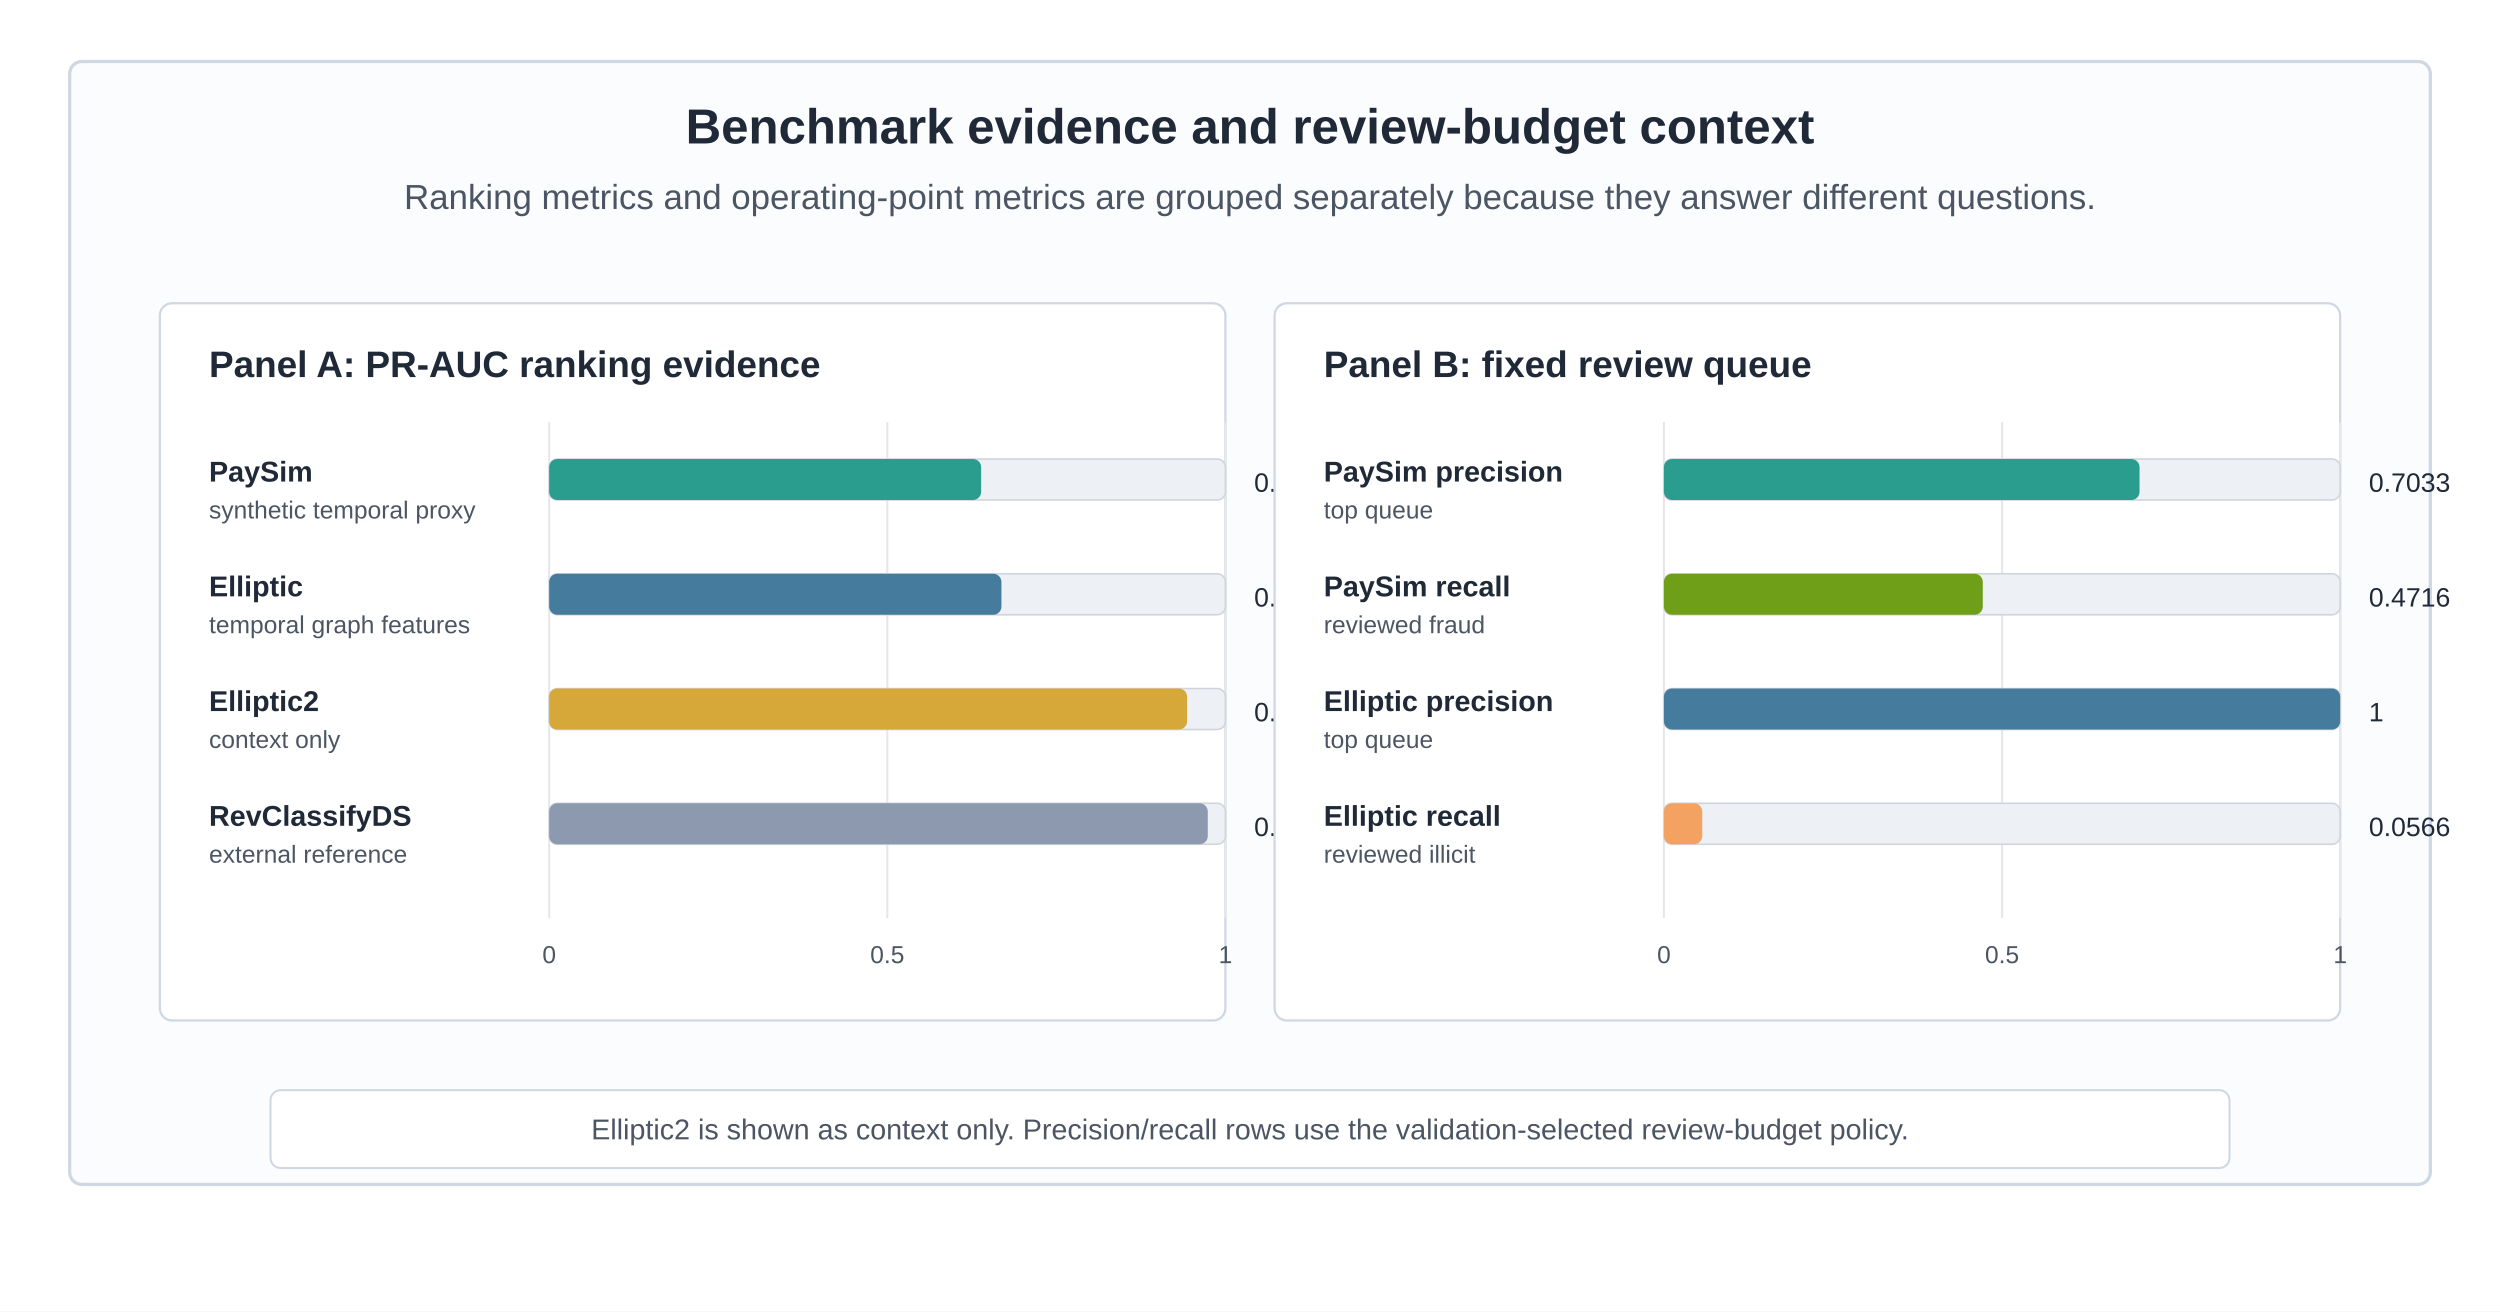
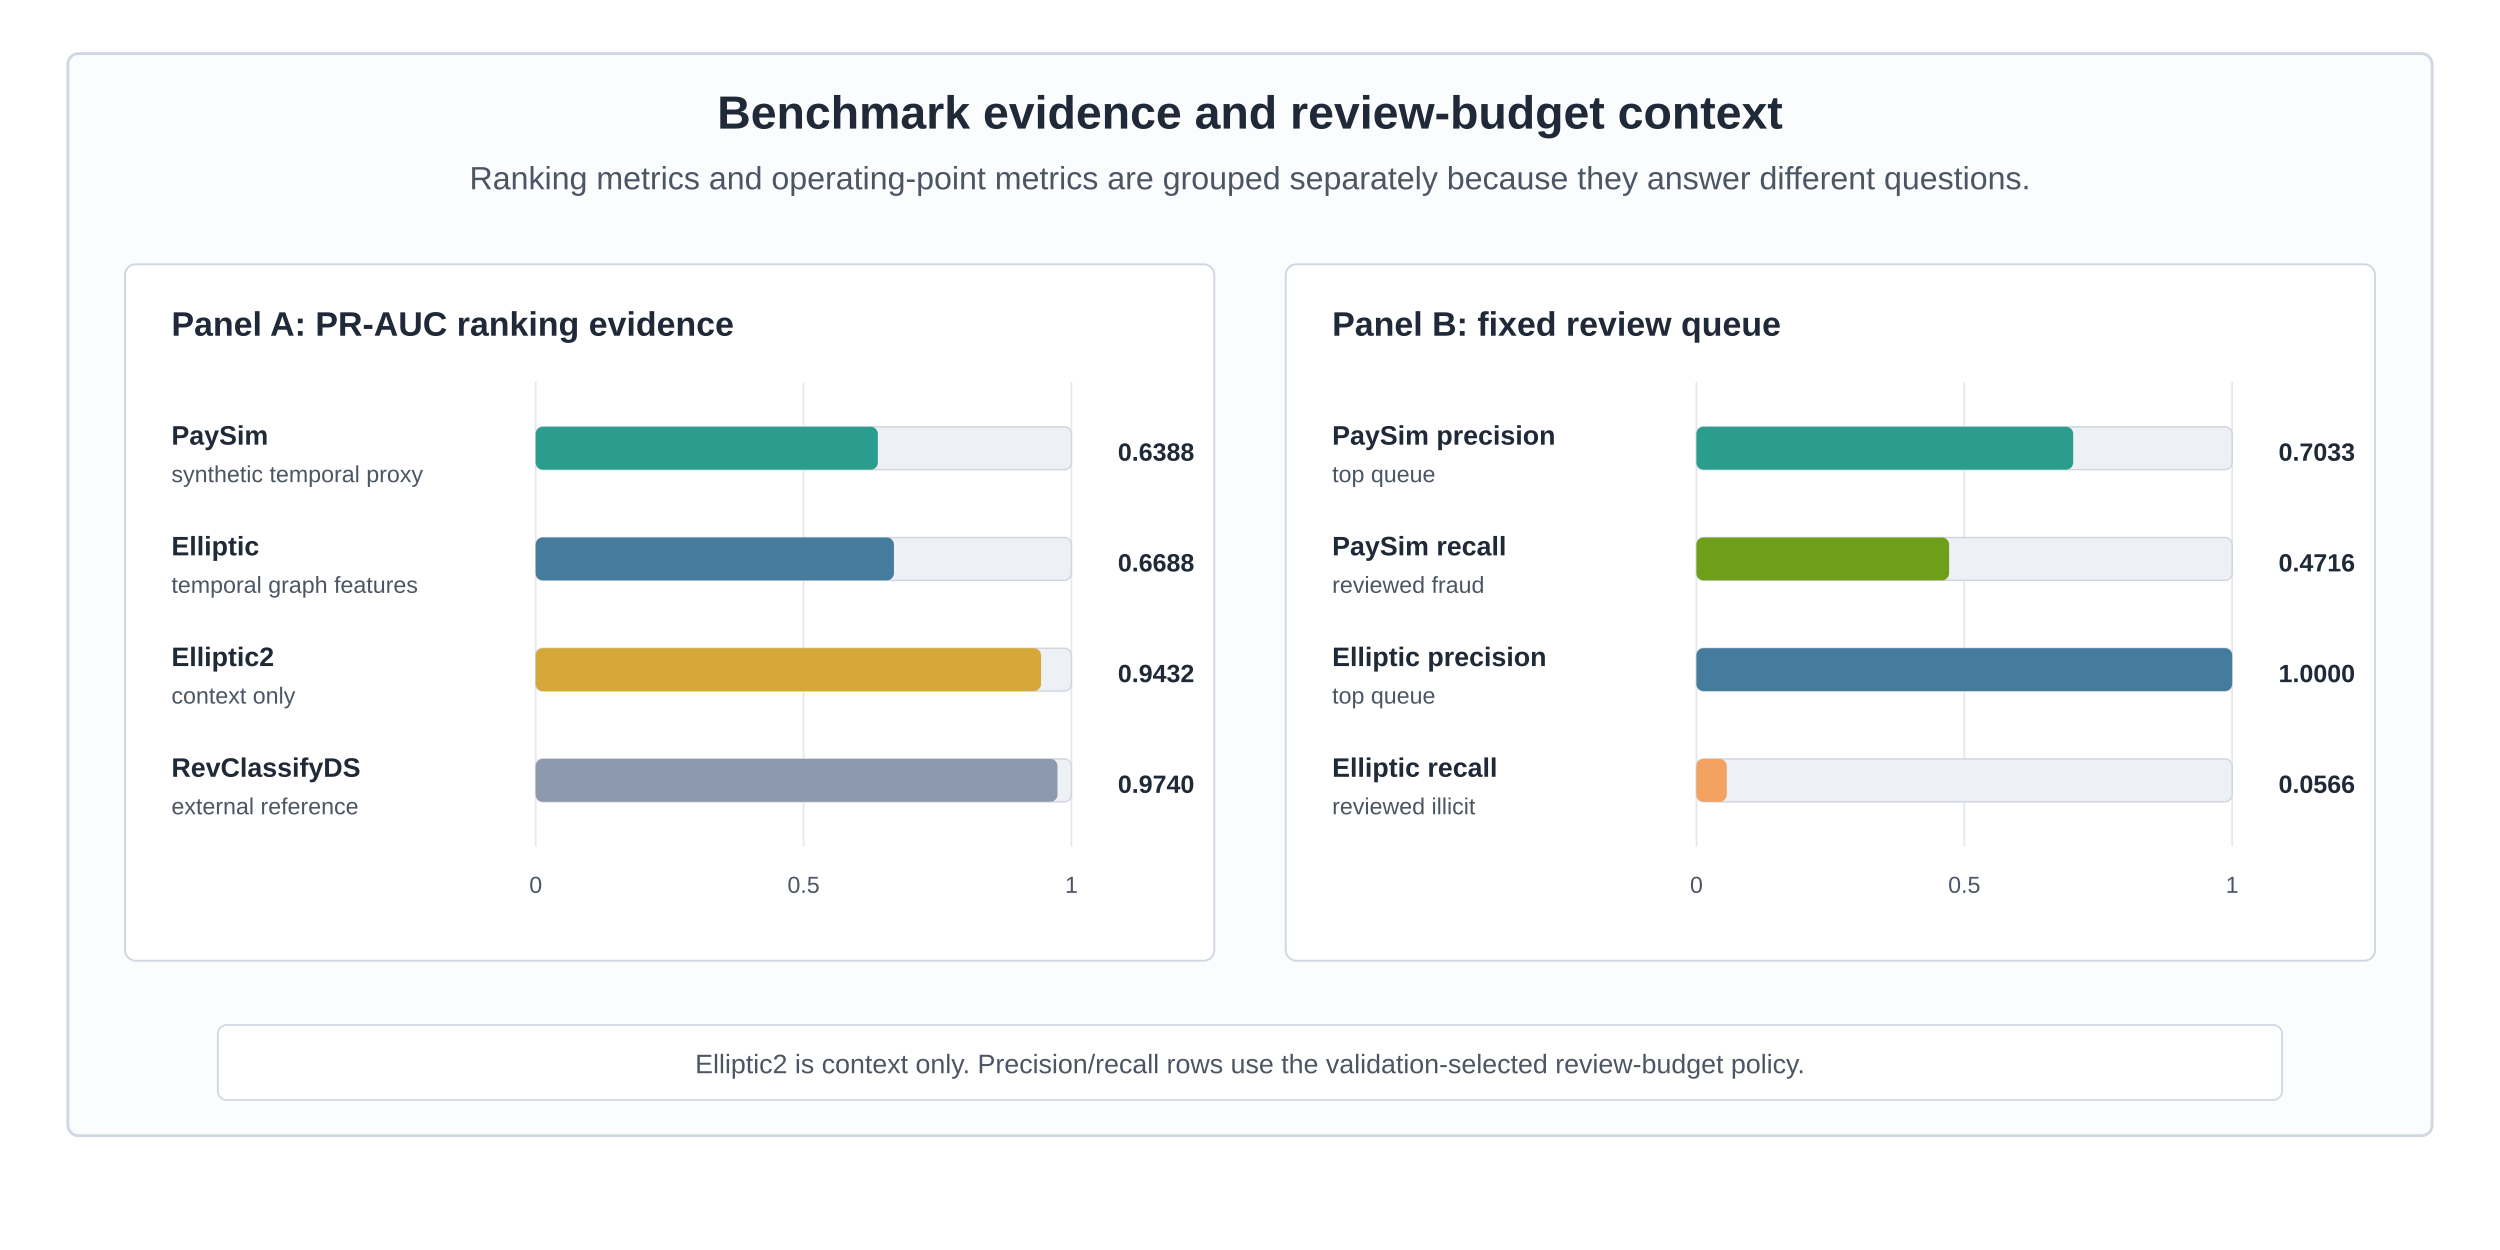
- <svg xmlns="http://www.w3.org/2000/svg" width="1220" height="640" viewBox="0 0 1220 640" role="img">
+ <svg xmlns="http://www.w3.org/2000/svg" width="1400" height="700" viewBox="0 0 1400 700" role="img">
  <style>text{font-family:Arial,Helvetica,sans-serif;letter-spacing:0}</style>
  <rect width="100%" height="100%" fill="#ffffff" />
-   <rect x="34" y="30" width="1152" height="548" rx="6" fill="#fbfcfe" stroke="#cfd7e3" stroke-width="1.6" />
-   <text x="610" y="70" text-anchor="middle" font-size="24" font-weight="700" fill="#1f2937">Benchmark evidence and review-budget context</text>
-   <text x="610" y="102" text-anchor="middle" font-size="17" fill="#4b5563">Ranking metrics and operating-point metrics are grouped separately because they answer different questions.</text>
-   <rect x="78" y="148" width="520" height="350" rx="6" fill="#ffffff" stroke="#cfd7e3" stroke-width="1.1" />
-   <text x="102" y="184" font-size="18" font-weight="700" fill="#1f2937">Panel A: PR-AUC ranking evidence</text>
-   <line x1="268.0" y1="206" x2="268.0" y2="448" stroke="#e5e7eb" stroke-width="1" />
-   <text x="268.0" y="470" text-anchor="middle" font-size="12" fill="#4b5563">0</text>
-   <line x1="433.0" y1="206" x2="433.0" y2="448" stroke="#e5e7eb" stroke-width="1" />
-   <text x="433.0" y="470" text-anchor="middle" font-size="12" fill="#4b5563">0.5</text>
-   <line x1="598.0" y1="206" x2="598.0" y2="448" stroke="#e5e7eb" stroke-width="1" />
-   <text x="598.0" y="470" text-anchor="middle" font-size="12" fill="#4b5563">1</text>
-   <text x="102" y="235" font-size="14" font-weight="700" fill="#1f2937">PaySim</text>
-   <text x="102" y="253" font-size="12" fill="#4b5563">synthetic temporal proxy</text>
-   <rect x="268" y="224" width="330" height="20" rx="4" fill="#edf1f6" stroke="#d1d5db" stroke-width="0.8" />
-   <rect x="268" y="224" width="210.8" height="20" rx="4" fill="#2a9d8f" />
-   <text x="612" y="240" font-size="13" fill="#1f2937">0.6388</text>
-   <text x="102" y="291" font-size="14" font-weight="700" fill="#1f2937">Elliptic</text>
-   <text x="102" y="309" font-size="12" fill="#4b5563">temporal graph features</text>
-   <rect x="268" y="280" width="330" height="20" rx="4" fill="#edf1f6" stroke="#d1d5db" stroke-width="0.8" />
-   <rect x="268" y="280" width="220.7" height="20" rx="4" fill="#457b9d" />
-   <text x="612" y="296" font-size="13" fill="#1f2937">0.6688</text>
-   <text x="102" y="347" font-size="14" font-weight="700" fill="#1f2937">Elliptic2</text>
-   <text x="102" y="365" font-size="12" fill="#4b5563">context only</text>
-   <rect x="268" y="336" width="330" height="20" rx="4" fill="#edf1f6" stroke="#d1d5db" stroke-width="0.8" />
-   <rect x="268" y="336" width="311.3" height="20" rx="4" fill="#d6a83a" />
-   <text x="612" y="352" font-size="13" fill="#1f2937">0.9432</text>
-   <text x="102" y="403" font-size="14" font-weight="700" fill="#1f2937">RevClassifyDS</text>
-   <text x="102" y="421" font-size="12" fill="#4b5563">external reference</text>
-   <rect x="268" y="392" width="330" height="20" rx="4" fill="#edf1f6" stroke="#d1d5db" stroke-width="0.8" />
-   <rect x="268" y="392" width="321.4" height="20" rx="4" fill="#8d99ae" />
-   <text x="612" y="408" font-size="13" fill="#1f2937">0.974</text>
-   <rect x="622" y="148" width="520" height="350" rx="6" fill="#ffffff" stroke="#cfd7e3" stroke-width="1.1" />
-   <text x="646" y="184" font-size="18" font-weight="700" fill="#1f2937">Panel B: fixed review queue</text>
-   <line x1="812.0" y1="206" x2="812.0" y2="448" stroke="#e5e7eb" stroke-width="1" />
-   <text x="812.0" y="470" text-anchor="middle" font-size="12" fill="#4b5563">0</text>
-   <line x1="977.0" y1="206" x2="977.0" y2="448" stroke="#e5e7eb" stroke-width="1" />
-   <text x="977.0" y="470" text-anchor="middle" font-size="12" fill="#4b5563">0.5</text>
-   <line x1="1142.0" y1="206" x2="1142.0" y2="448" stroke="#e5e7eb" stroke-width="1" />
-   <text x="1142.0" y="470" text-anchor="middle" font-size="12" fill="#4b5563">1</text>
-   <text x="646" y="235" font-size="14" font-weight="700" fill="#1f2937">PaySim precision</text>
-   <text x="646" y="253" font-size="12" fill="#4b5563">top queue</text>
-   <rect x="812" y="224" width="330" height="20" rx="4" fill="#edf1f6" stroke="#d1d5db" stroke-width="0.8" />
-   <rect x="812" y="224" width="232.1" height="20" rx="4" fill="#2a9d8f" />
-   <text x="1156" y="240" font-size="13" fill="#1f2937">0.7033</text>
-   <text x="646" y="291" font-size="14" font-weight="700" fill="#1f2937">PaySim recall</text>
-   <text x="646" y="309" font-size="12" fill="#4b5563">reviewed fraud</text>
-   <rect x="812" y="280" width="330" height="20" rx="4" fill="#edf1f6" stroke="#d1d5db" stroke-width="0.8" />
-   <rect x="812" y="280" width="155.6" height="20" rx="4" fill="#6f9f18" />
-   <text x="1156" y="296" font-size="13" fill="#1f2937">0.4716</text>
-   <text x="646" y="347" font-size="14" font-weight="700" fill="#1f2937">Elliptic precision</text>
-   <text x="646" y="365" font-size="12" fill="#4b5563">top queue</text>
-   <rect x="812" y="336" width="330" height="20" rx="4" fill="#edf1f6" stroke="#d1d5db" stroke-width="0.8" />
-   <rect x="812" y="336" width="330.0" height="20" rx="4" fill="#457b9d" />
-   <text x="1156" y="352" font-size="13" fill="#1f2937">1</text>
-   <text x="646" y="403" font-size="14" font-weight="700" fill="#1f2937">Elliptic recall</text>
-   <text x="646" y="421" font-size="12" fill="#4b5563">reviewed illicit</text>
-   <rect x="812" y="392" width="330" height="20" rx="4" fill="#edf1f6" stroke="#d1d5db" stroke-width="0.8" />
-   <rect x="812" y="392" width="18.7" height="20" rx="4" fill="#f4a261" />
-   <text x="1156" y="408" font-size="13" fill="#1f2937">0.0566</text>
-   <rect x="132" y="532" width="956" height="38" rx="5" fill="#ffffff" stroke="#cfd7e3" stroke-width="1" />
-   <text x="610" y="556" text-anchor="middle" font-size="14" fill="#4b5563">Elliptic2 is shown as context only. Precision/recall rows use the validation-selected review-budget policy.</text>
+   <rect x="38" y="30" width="1324" height="606" rx="6" fill="#fbfcfe" stroke="#cfd7e3" stroke-width="1.6" />
+   <text x="700" y="72" text-anchor="middle" font-size="26" font-weight="700" fill="#1f2937">Benchmark evidence and review-budget context</text>
+   <text x="700" y="106" text-anchor="middle" font-size="18" fill="#4b5563">Ranking metrics and operating-point metrics are grouped separately because they answer different questions.</text>
+   <rect x="70" y="148" width="610" height="390" rx="6" fill="#ffffff" stroke="#cfd7e3" stroke-width="1.1" />
+   <text x="96" y="188" font-size="19" font-weight="700" fill="#1f2937">Panel A: PR-AUC ranking evidence</text>
+   <line x1="300.0" y1="214" x2="300.0" y2="474" stroke="#e5e7eb" stroke-width="1" />
+   <text x="300.0" y="500" text-anchor="middle" font-size="13" fill="#4b5563">0</text>
+   <line x1="450.0" y1="214" x2="450.0" y2="474" stroke="#e5e7eb" stroke-width="1" />
+   <text x="450.0" y="500" text-anchor="middle" font-size="13" fill="#4b5563">0.5</text>
+   <line x1="600.0" y1="214" x2="600.0" y2="474" stroke="#e5e7eb" stroke-width="1" />
+   <text x="600.0" y="500" text-anchor="middle" font-size="13" fill="#4b5563">1</text>
+   <text x="96" y="249" font-size="15" font-weight="700" fill="#1f2937">PaySim</text>
+   <text x="96" y="270" font-size="13" fill="#4b5563">synthetic temporal proxy</text>
+   <rect x="300" y="239" width="300" height="24" rx="4" fill="#edf1f6" stroke="#d1d5db" stroke-width="0.8" />
+   <rect x="300" y="239" width="191.6" height="24" rx="4" fill="#2a9d8f" />
+   <text x="626" y="258" font-size="14" font-weight="700" fill="#1f2937">0.6388</text>
+   <text x="96" y="311" font-size="15" font-weight="700" fill="#1f2937">Elliptic</text>
+   <text x="96" y="332" font-size="13" fill="#4b5563">temporal graph features</text>
+   <rect x="300" y="301" width="300" height="24" rx="4" fill="#edf1f6" stroke="#d1d5db" stroke-width="0.8" />
+   <rect x="300" y="301" width="200.6" height="24" rx="4" fill="#457b9d" />
+   <text x="626" y="320" font-size="14" font-weight="700" fill="#1f2937">0.6688</text>
+   <text x="96" y="373" font-size="15" font-weight="700" fill="#1f2937">Elliptic2</text>
+   <text x="96" y="394" font-size="13" fill="#4b5563">context only</text>
+   <rect x="300" y="363" width="300" height="24" rx="4" fill="#edf1f6" stroke="#d1d5db" stroke-width="0.8" />
+   <rect x="300" y="363" width="283.0" height="24" rx="4" fill="#d6a83a" />
+   <text x="626" y="382" font-size="14" font-weight="700" fill="#1f2937">0.9432</text>
+   <text x="96" y="435" font-size="15" font-weight="700" fill="#1f2937">RevClassifyDS</text>
+   <text x="96" y="456" font-size="13" fill="#4b5563">external reference</text>
+   <rect x="300" y="425" width="300" height="24" rx="4" fill="#edf1f6" stroke="#d1d5db" stroke-width="0.8" />
+   <rect x="300" y="425" width="292.2" height="24" rx="4" fill="#8d99ae" />
+   <text x="626" y="444" font-size="14" font-weight="700" fill="#1f2937">0.9740</text>
+   <rect x="720" y="148" width="610" height="390" rx="6" fill="#ffffff" stroke="#cfd7e3" stroke-width="1.1" />
+   <text x="746" y="188" font-size="19" font-weight="700" fill="#1f2937">Panel B: fixed review queue</text>
+   <line x1="950.0" y1="214" x2="950.0" y2="474" stroke="#e5e7eb" stroke-width="1" />
+   <text x="950.0" y="500" text-anchor="middle" font-size="13" fill="#4b5563">0</text>
+   <line x1="1100.0" y1="214" x2="1100.0" y2="474" stroke="#e5e7eb" stroke-width="1" />
+   <text x="1100.0" y="500" text-anchor="middle" font-size="13" fill="#4b5563">0.5</text>
+   <line x1="1250.0" y1="214" x2="1250.0" y2="474" stroke="#e5e7eb" stroke-width="1" />
+   <text x="1250.0" y="500" text-anchor="middle" font-size="13" fill="#4b5563">1</text>
+   <text x="746" y="249" font-size="15" font-weight="700" fill="#1f2937">PaySim precision</text>
+   <text x="746" y="270" font-size="13" fill="#4b5563">top queue</text>
+   <rect x="950" y="239" width="300" height="24" rx="4" fill="#edf1f6" stroke="#d1d5db" stroke-width="0.8" />
+   <rect x="950" y="239" width="211.0" height="24" rx="4" fill="#2a9d8f" />
+   <text x="1276" y="258" font-size="14" font-weight="700" fill="#1f2937">0.7033</text>
+   <text x="746" y="311" font-size="15" font-weight="700" fill="#1f2937">PaySim recall</text>
+   <text x="746" y="332" font-size="13" fill="#4b5563">reviewed fraud</text>
+   <rect x="950" y="301" width="300" height="24" rx="4" fill="#edf1f6" stroke="#d1d5db" stroke-width="0.8" />
+   <rect x="950" y="301" width="141.5" height="24" rx="4" fill="#6f9f18" />
+   <text x="1276" y="320" font-size="14" font-weight="700" fill="#1f2937">0.4716</text>
+   <text x="746" y="373" font-size="15" font-weight="700" fill="#1f2937">Elliptic precision</text>
+   <text x="746" y="394" font-size="13" fill="#4b5563">top queue</text>
+   <rect x="950" y="363" width="300" height="24" rx="4" fill="#edf1f6" stroke="#d1d5db" stroke-width="0.8" />
+   <rect x="950" y="363" width="300.0" height="24" rx="4" fill="#457b9d" />
+   <text x="1276" y="382" font-size="14" font-weight="700" fill="#1f2937">1.0000</text>
+   <text x="746" y="435" font-size="15" font-weight="700" fill="#1f2937">Elliptic recall</text>
+   <text x="746" y="456" font-size="13" fill="#4b5563">reviewed illicit</text>
+   <rect x="950" y="425" width="300" height="24" rx="4" fill="#edf1f6" stroke="#d1d5db" stroke-width="0.8" />
+   <rect x="950" y="425" width="17.0" height="24" rx="4" fill="#f4a261" />
+   <text x="1276" y="444" font-size="14" font-weight="700" fill="#1f2937">0.0566</text>
+   <rect x="122" y="574" width="1156" height="42" rx="5" fill="#ffffff" stroke="#cfd7e3" stroke-width="1" />
+   <text x="700" y="601" text-anchor="middle" font-size="15" fill="#4b5563">Elliptic2 is context only. Precision/recall rows use the validation-selected review-budget policy.</text>
</svg>
